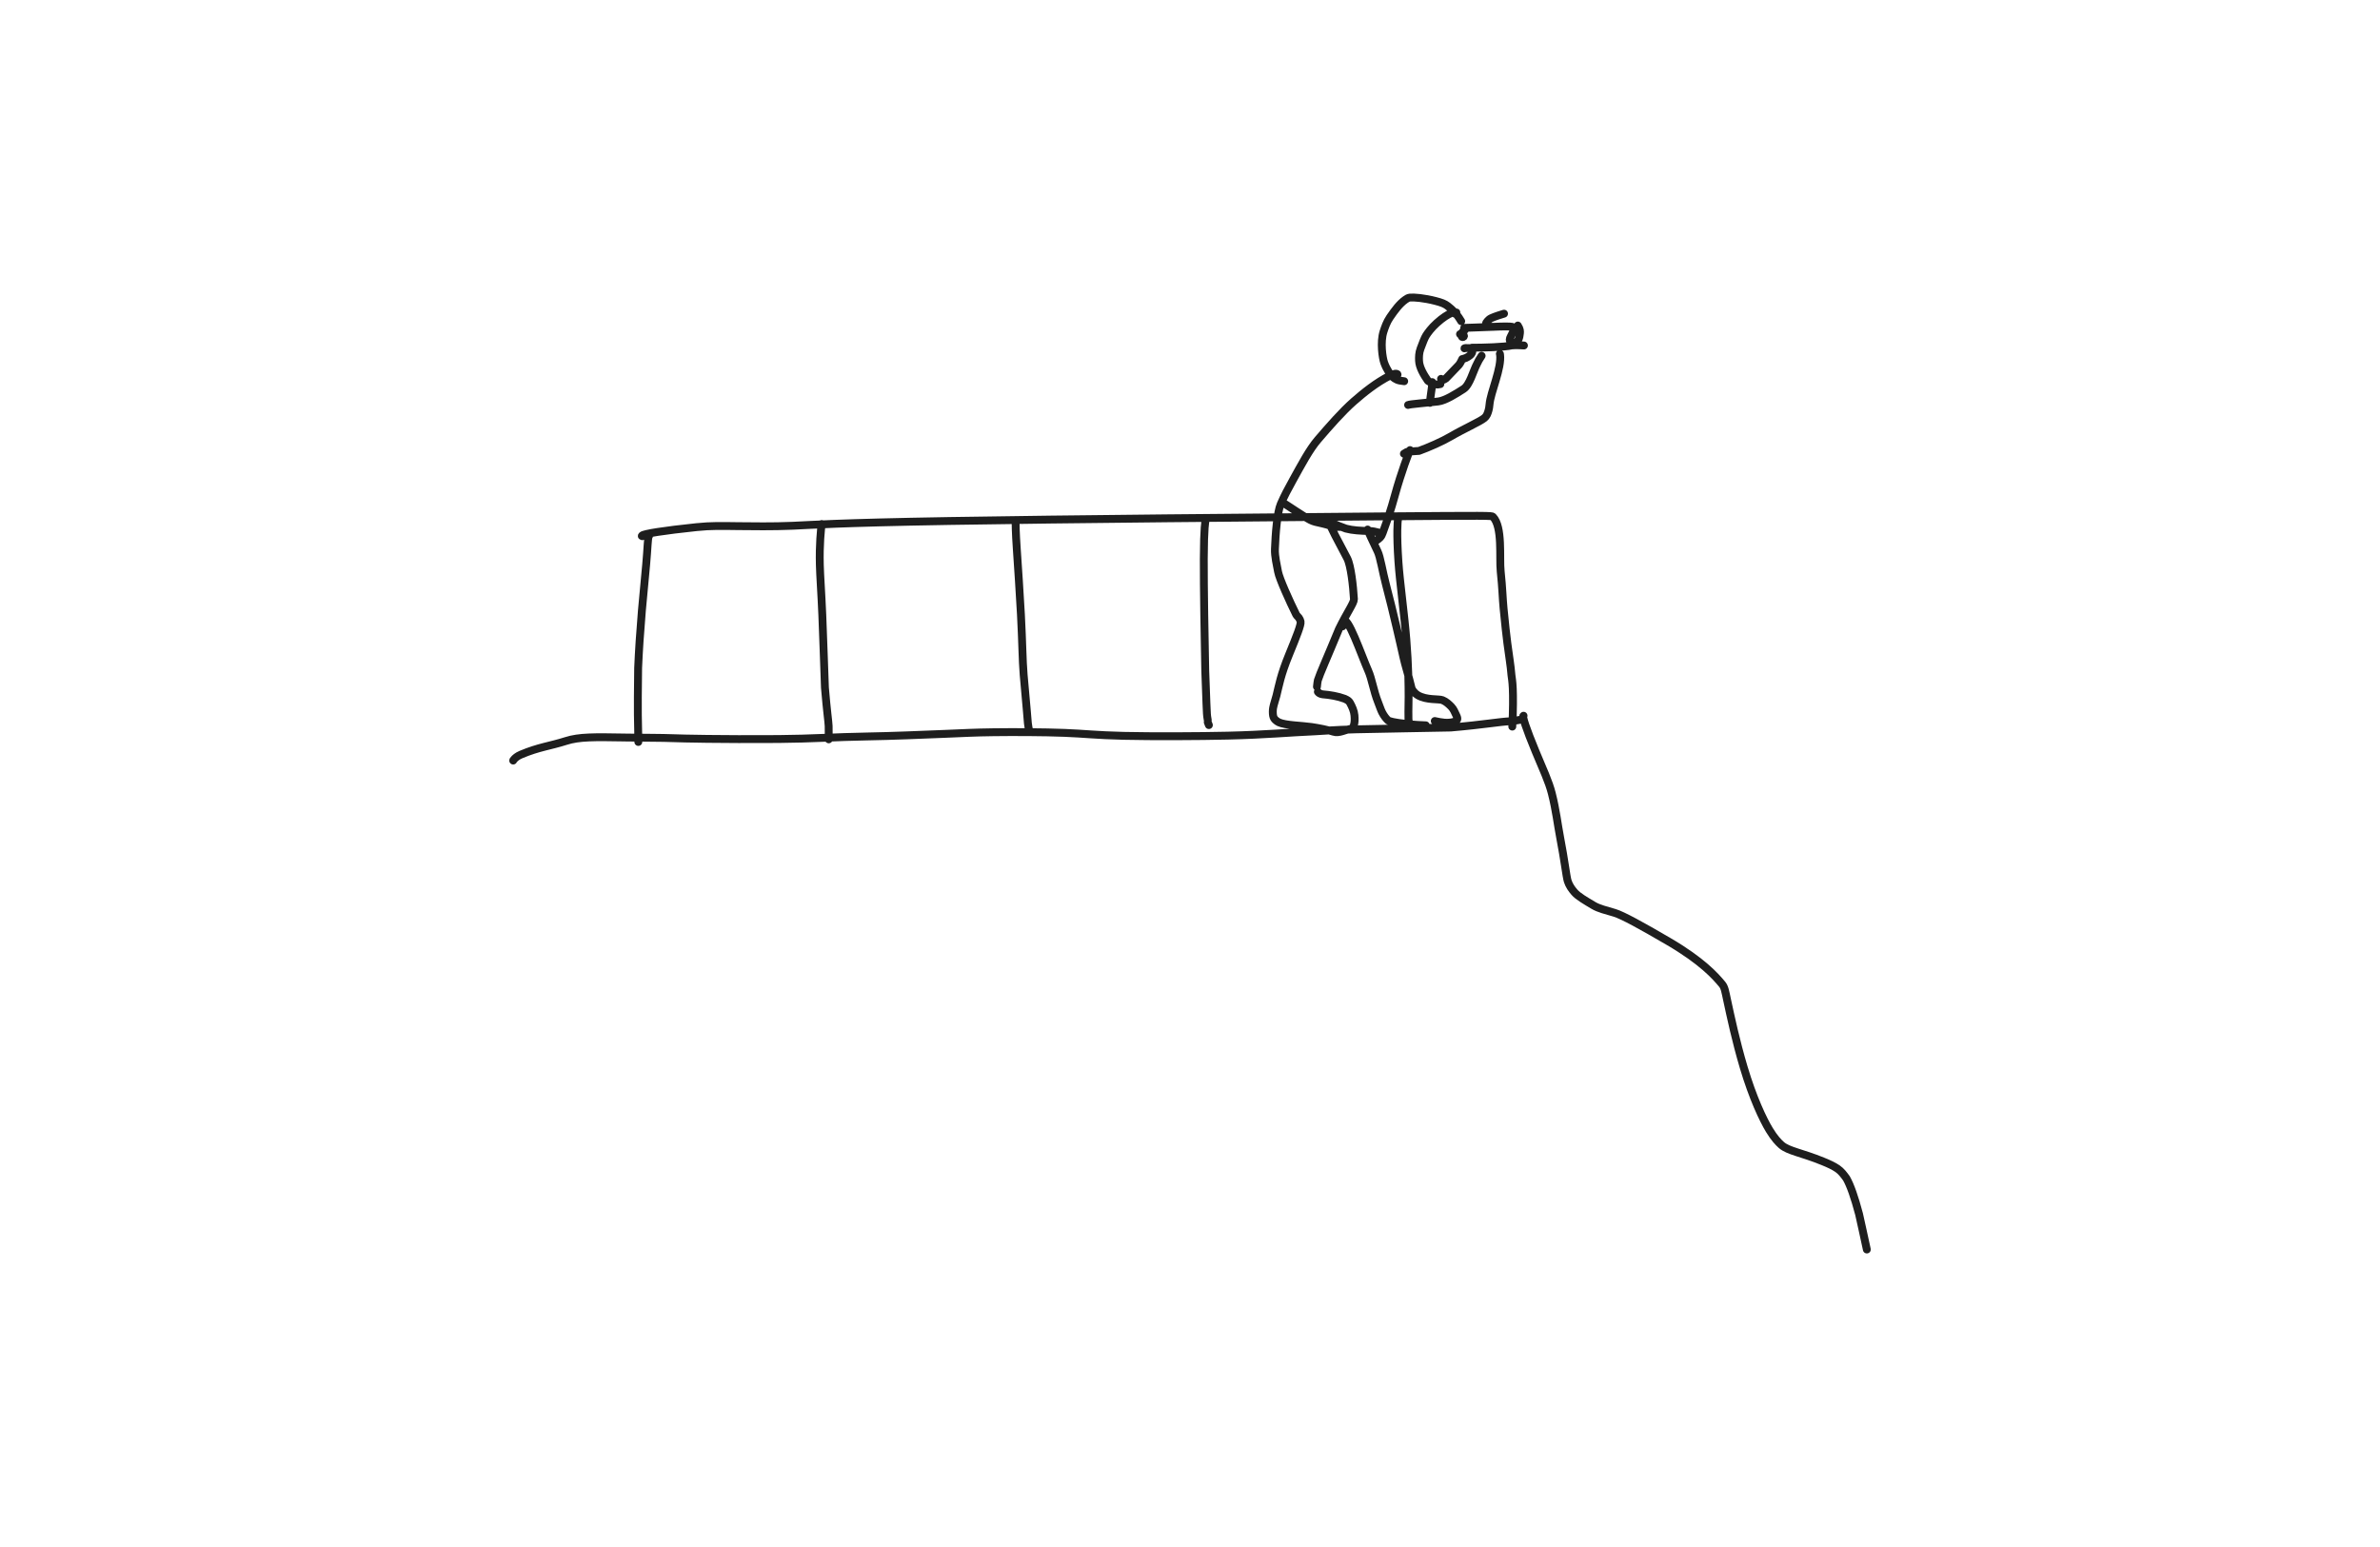
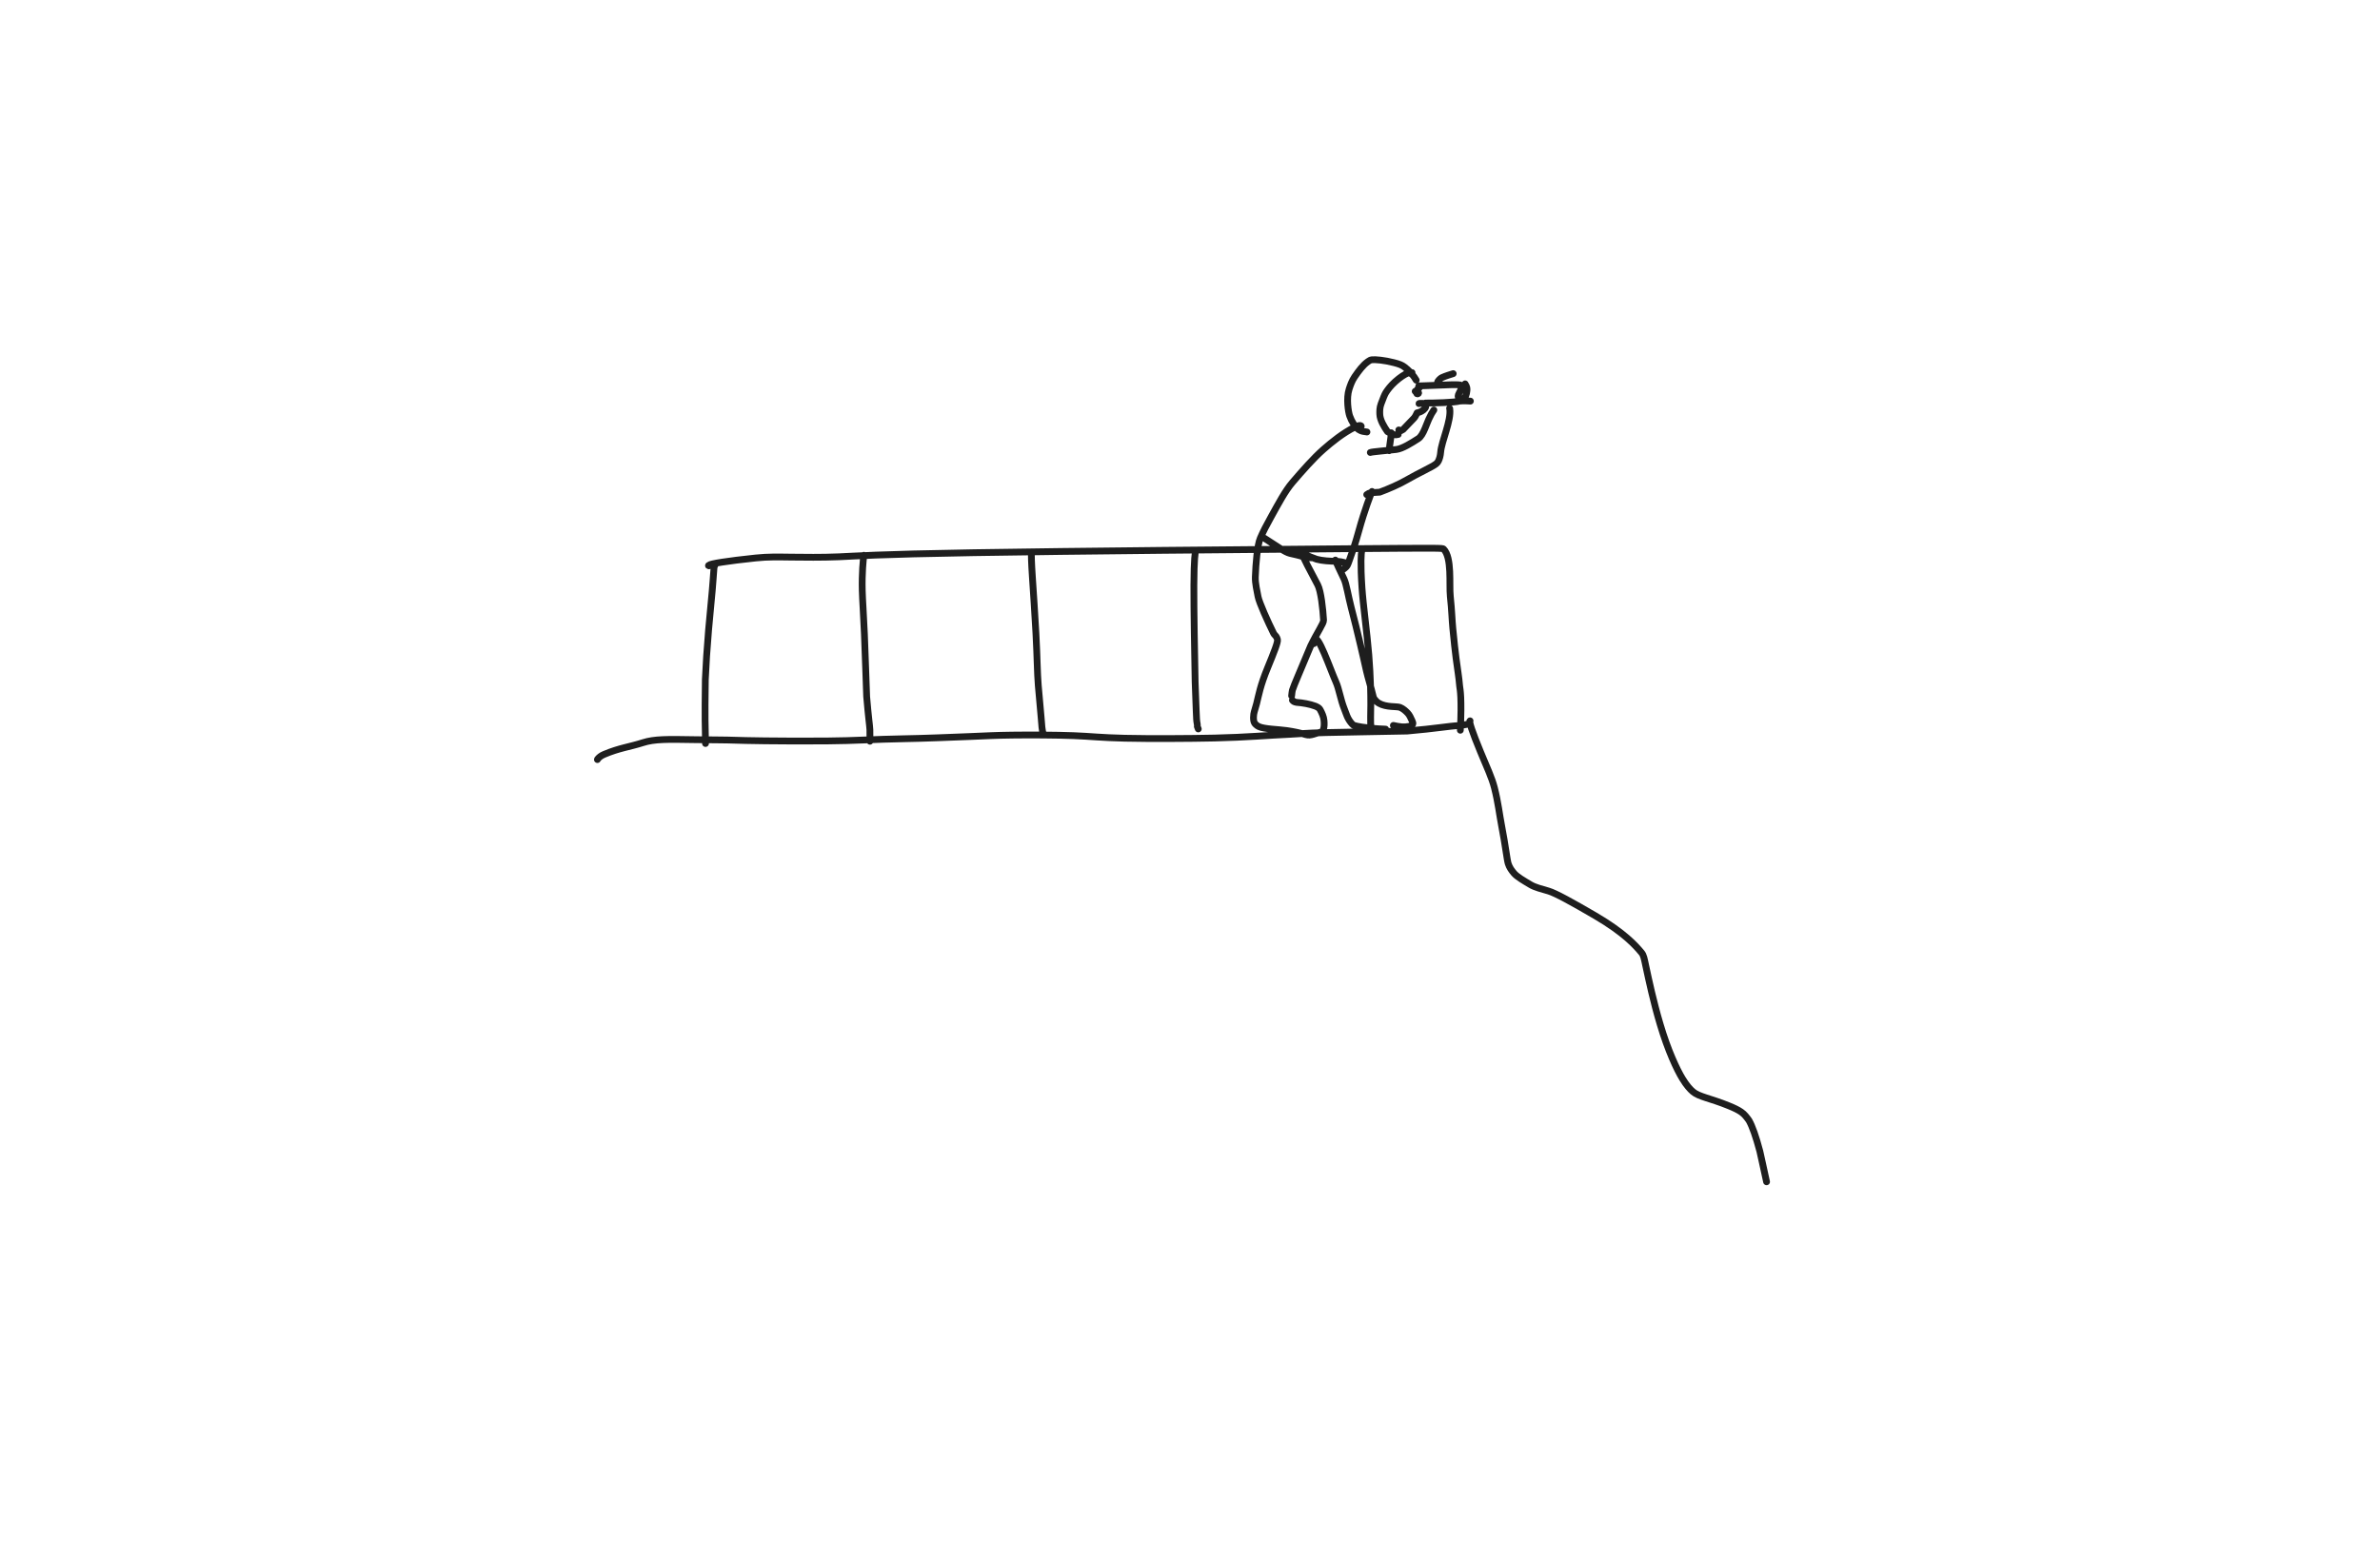
- <svg xmlns="http://www.w3.org/2000/svg" width="200" height="130" viewBox="0 0 200 130" fill="none">
-   <path d="M43.125 63.912C43.125 63.899 43.125 63.886 43.206 63.798C43.286 63.71 43.448 63.548 43.779 63.408C45.271 62.776 46.243 62.689 47.557 62.268C48.669 61.911 49.933 61.932 52.52 61.975L52.607 61.977C54.051 62.001 55.612 61.993 56.636 62.034C57.237 62.059 60.517 62.137 65.415 62.103C68.218 62.084 70.097 61.933 72.972 61.885C74.846 61.855 77.561 61.744 79.327 61.672C81.092 61.6 81.825 61.553 83.483 61.532C85.141 61.511 87.701 61.517 89.444 61.585C91.187 61.652 92.034 61.78 94.436 61.836C96.839 61.892 100.771 61.872 103.176 61.818C106.344 61.746 108.381 61.545 110.521 61.454C111.404 61.416 111.874 61.342 113.995 61.287C116.116 61.232 119.874 61.185 121.91 61.137C124.739 60.893 126.001 60.647 126.919 60.609C127.144 60.593 127.366 60.559 127.982 60.443M117.44 31.477C117.444 31.462 117.448 31.448 117.392 31.422C117.336 31.397 117.22 31.36 116.812 31.564C115.667 32.137 114.597 33.001 113.759 33.736C112.797 34.58 111.718 35.814 110.747 36.946C110.039 37.771 109.383 39.014 108.65 40.337C108.199 41.148 107.921 41.679 107.622 42.366C107.326 43.045 107.185 44.86 107.137 46.146C107.115 46.76 107.307 47.532 107.401 48.05C107.504 48.614 108.37 50.536 108.921 51.643C108.974 51.749 109.081 51.816 109.148 51.915C109.214 52.014 109.268 52.119 109.294 52.238C109.347 52.483 108.959 53.464 108.34 54.969C107.599 56.771 107.476 57.624 107.264 58.463C107.162 58.869 107.038 59.179 106.983 59.496C106.95 59.688 106.95 59.95 106.982 60.133C107.015 60.316 107.091 60.413 107.178 60.498C107.266 60.583 107.364 60.651 107.475 60.703C108.023 60.957 109.37 60.971 110.202 61.091C110.82 61.18 111.56 61.328 112.055 61.489C112.529 61.644 113.051 61.314 113.557 61.238C113.669 61.221 113.716 61.095 113.758 60.982L113.759 60.98C113.847 60.742 113.849 60.442 113.82 60.109C113.788 59.745 113.62 59.376 113.44 59.051C113.356 58.9 113.22 58.82 112.995 58.719C112.441 58.51 111.738 58.391 111.142 58.346C110.911 58.308 110.824 58.239 110.746 58.135M112.256 44.247C112.234 44.24 112.064 44.167 111.832 44.123C111.681 44.094 112.475 45.496 113.211 46.919C113.524 47.526 113.712 49.246 113.777 50.351C113.794 50.653 113.189 51.482 112.517 52.862C111.518 55.287 110.911 56.62 110.743 57.165C110.713 57.312 110.692 57.464 110.669 57.708M114.925 44.499C114.965 44.644 115.377 45.531 115.768 46.34C115.995 46.811 116.181 48.03 116.463 49.107C116.732 50.139 117.093 51.573 117.36 52.732C117.566 53.627 117.794 54.576 117.94 55.256C118.062 55.824 118.377 56.805 118.609 57.787C118.651 57.967 118.763 58.078 118.851 58.178C118.939 58.277 119.025 58.353 119.148 58.425C119.882 58.855 120.911 58.712 121.218 58.836C121.534 58.963 121.764 59.19 121.954 59.382C122.139 59.569 122.261 59.855 122.392 60.141C122.453 60.274 122.494 60.388 122.449 60.48C122.405 60.572 122.271 60.641 122.08 60.685C121.888 60.729 121.643 60.748 121.381 60.728C121.119 60.708 120.848 60.65 120.569 60.591M112.825 52.633C112.825 52.618 112.825 52.448 112.886 52.275C113.176 51.461 114.452 55.187 114.973 56.348C115.294 57.063 115.419 58.051 115.804 59.005C115.946 59.358 116.022 59.621 116.145 59.864C116.306 60.178 116.51 60.425 116.679 60.57C117.129 60.718 117.805 60.799 118.662 60.883C118.925 60.908 119.25 60.93 119.815 60.952M118.491 37.823C118.415 37.957 117.755 39.662 117.207 41.661C116.863 42.914 116.629 43.566 116.31 44.452L116.295 44.495C116.219 44.713 116.169 44.861 116.103 44.988C116.037 45.115 115.958 45.217 115.635 45.442M111.457 43.611C111.457 43.615 111.457 43.618 111.504 43.671C111.643 43.826 112.243 44.117 113.103 44.42C113.659 44.571 114.344 44.609 115.123 44.625C115.423 44.641 115.528 44.674 115.887 44.762M126.039 29.734C126.042 29.727 126.046 29.719 126.055 29.786C126.211 30.933 125.252 32.959 125.169 33.994C125.14 34.358 125.062 34.621 124.955 34.851C124.901 34.965 124.822 35.059 124.729 35.135C124.353 35.44 122.918 36.085 121.931 36.666C121.182 37.107 120.041 37.601 119.24 37.892C118.906 37.925 118.594 37.926 118.348 37.944C118.229 37.969 118.121 38.027 117.976 38.13M118.327 34.031C118.479 33.958 119.847 33.856 120.85 33.739C121.455 33.668 122.347 33.097 122.98 32.692L122.989 32.685C123.515 32.349 123.8 31.16 124.122 30.57C124.171 30.465 124.218 30.364 124.275 30.267C124.332 30.169 124.397 30.079 124.507 29.898M126.389 26.358C126.19 26.419 125.618 26.591 125.314 26.735C125.174 26.8 125.085 26.889 125.005 26.976C124.924 27.062 124.859 27.152 124.87 27.235C124.882 27.318 124.972 27.39 125.096 27.427C125.221 27.465 125.376 27.465 125.536 27.465M123.042 27.552C123.186 27.541 124.309 27.519 125.448 27.465C126.426 27.418 126.909 27.428 127.081 27.464C127.481 27.548 126.859 28.311 126.866 28.532C126.87 28.642 126.931 28.741 127.02 28.792C127.11 28.842 127.239 28.839 127.352 28.788C127.464 28.737 127.554 28.64 127.615 28.502C127.676 28.365 127.705 28.192 127.723 28.015C127.742 27.839 127.749 27.666 127.548 27.355M123.687 29.218C124.543 29.222 126.459 29.172 127.044 29.025C127.232 29.003 127.474 29.006 127.654 29.012C127.835 29.017 127.947 29.025 128.062 29.032M122.145 26.149C122.036 26.034 121.872 25.883 121.645 25.708C121.413 25.53 121.143 25.423 120.641 25.294C119.657 25.04 118.821 24.976 118.484 25.007C118.329 25.021 118.216 25.099 118.097 25.183C117.611 25.527 117.224 26.051 116.797 26.673C116.529 27.063 116.377 27.514 116.264 27.86C115.969 28.765 116.182 30.094 116.316 30.472C116.526 31.064 116.842 31.479 117.024 31.672C117.126 31.765 117.249 31.844 117.38 31.903C117.512 31.962 117.649 31.998 117.999 32.036M121.969 26.303C121.664 26.43 121.242 26.692 120.738 27.146C120.286 27.553 119.987 27.964 119.841 28.194C119.707 28.406 119.56 28.799 119.375 29.292C119.234 29.664 119.235 30.006 119.247 30.316C119.27 30.871 119.645 31.498 119.995 32.003C120.217 32.144 120.444 32.243 120.659 32.306C120.769 32.324 120.881 32.317 121.04 32.277M123.064 29.273C123.064 29.252 123.201 29.233 123.459 29.253C123.583 29.262 123.681 29.341 123.715 29.433C123.749 29.524 123.713 29.644 123.639 29.745C123.564 29.846 123.452 29.926 123.346 29.992C123.24 30.058 123.142 30.109 122.943 30.161M123.096 27.728C123.089 27.728 123.082 27.728 123.033 27.766C122.984 27.804 122.894 27.88 122.847 27.993C122.834 28.025 122.824 28.06 122.819 28.095M122.819 28.095C122.805 28.183 122.816 28.27 122.853 28.307C122.905 28.36 123.01 28.313 123.024 28.247C123.036 28.194 122.985 28.128 122.819 28.095ZM122.819 28.095C122.782 28.088 122.74 28.082 122.691 28.078M122.385 26.259C122.368 26.294 122.35 26.329 122.332 26.351M122.332 26.351C122.316 26.37 122.3 26.38 122.282 26.372C122.243 26.355 122.2 26.254 122.216 26.241C122.248 26.265 122.288 26.303 122.332 26.351ZM122.332 26.351C122.411 26.437 122.503 26.554 122.59 26.679C122.658 26.78 122.723 26.885 122.79 26.993M121.094 31.838C121.094 31.893 121.094 31.947 121.165 31.948C121.235 31.948 121.376 31.894 121.517 31.792C122.056 31.244 122.381 30.878 122.548 30.718C122.632 30.63 122.715 30.529 122.877 30.172M120.361 32.112C120.361 32.12 120.354 32.246 120.318 32.597C120.289 32.825 120.238 33.154 120.209 33.384C120.179 33.613 120.172 33.732 120.164 33.855M107.858 42.285C108.02 42.349 108.545 42.736 109.635 43.419C110.001 43.648 110.234 43.779 110.517 43.852C110.905 43.952 111.403 44.03 111.907 44.219C112.028 44.247 112.14 44.258 112.255 44.265C112.371 44.272 112.486 44.276 112.605 44.28M128.03 60.145C127.888 60.145 128.245 61.222 129.047 63.161C129.667 64.661 130.146 65.659 130.401 66.658C130.765 68.086 130.897 69.308 131.108 70.399C131.474 72.283 131.623 73.668 131.742 74.041C131.859 74.406 132.067 74.703 132.31 74.982C132.612 75.33 133.231 75.684 133.894 76.081C134.37 76.366 134.97 76.494 135.678 76.709C136.365 76.918 137.958 77.796 140.201 79.106C143.042 80.765 144.16 82.038 144.717 82.709C144.931 82.966 144.977 83.299 145.126 83.991C145.441 85.449 145.863 87.447 146.527 89.684C147.286 92.239 148.152 94.076 148.691 94.96C149.097 95.627 149.44 95.995 149.704 96.225C150.291 96.734 151.399 96.866 153.186 97.596C153.738 97.821 154.089 97.988 154.411 98.207C154.729 98.424 154.954 98.735 155.154 99.01L155.167 99.028C155.495 99.61 155.843 100.593 156.224 102.027C156.421 102.854 156.625 103.883 156.877 105M53.977 45.06C53.942 45.055 53.906 45.051 53.955 45.004C54.117 44.847 55.778 44.587 58.523 44.298C59.761 44.167 60.693 44.199 61.983 44.213C63.272 44.226 64.892 44.253 66.608 44.182C68.324 44.111 70.086 43.943 79.769 43.781C89.452 43.618 107.002 43.468 116.112 43.394C125.221 43.321 125.358 43.33 125.453 43.425C126.292 44.268 125.986 46.862 126.108 48.018C126.261 49.464 126.268 50.286 126.352 51.141C126.49 52.563 126.568 53.257 126.671 54.068C126.811 55.162 126.943 55.856 127.016 56.752C127.042 56.987 127.095 57.204 127.125 57.86C127.154 58.515 127.159 59.602 127.083 61.058M54.54 45.046C54.478 45.046 54.455 45.246 54.373 46.514C54.304 47.583 54.093 49.511 53.941 51.308C53.79 53.105 53.684 54.712 53.625 56.133C53.57 60.164 53.619 60.862 53.628 61.464C53.632 61.763 53.637 62.052 53.641 62.349M69.052 44.033C68.986 44.415 68.851 45.792 68.893 47.462C68.918 48.449 69.019 49.717 69.102 51.697C69.185 53.677 69.265 56.33 69.322 57.781C69.494 59.85 69.615 60.568 69.635 61.014C69.642 61.3 69.642 61.709 69.642 62.129M85.353 43.778C85.34 44.035 85.348 44.695 85.446 46.146C85.534 47.459 85.703 49.943 85.792 51.636C85.924 54.152 85.916 55.412 86.021 56.705C86.099 57.589 86.227 58.938 86.295 59.792C86.364 60.647 86.368 60.966 86.52 61.524M101.332 43.59C101.287 43.777 101.171 44.295 101.159 46.941C101.149 49.338 101.232 53.877 101.282 56.37C101.371 59.174 101.412 59.654 101.421 59.969C101.43 60.124 101.448 60.271 101.493 60.516M117.485 43.657C117.441 43.776 117.351 44.779 117.515 47.208C117.629 48.909 118.006 51.544 118.181 53.741C118.357 55.937 118.37 57.609 118.37 58.562C118.357 59.696 118.344 60.079 118.359 60.441C118.375 60.608 118.406 60.742 118.438 60.879M101.493 60.691L101.587 60.932" stroke="#1E1E1E" stroke-width="0.661" stroke-linecap="round" stroke-linejoin="round" />
+ <svg xmlns="http://www.w3.org/2000/svg" width="247" height="160" viewBox="0 0 247 160" fill="none">
+   <path d="M62 78.841C62 78.826 62 78.812 62.086 78.718C62.172 78.625 62.344 78.452 62.698 78.302C64.289 77.629 65.326 77.536 66.727 77.086C67.913 76.706 69.262 76.728 72.021 76.774L72.114 76.776C73.655 76.801 75.319 76.794 76.412 76.837C77.052 76.863 80.552 76.946 85.776 76.91C88.765 76.89 90.77 76.729 93.837 76.678C95.836 76.646 98.732 76.528 100.615 76.451C102.498 76.374 103.28 76.323 105.048 76.301C106.817 76.279 109.548 76.286 111.407 76.358C113.266 76.43 114.169 76.566 116.732 76.626C119.295 76.685 123.489 76.664 126.055 76.606C129.433 76.53 131.606 76.316 133.889 76.218C134.831 76.177 135.332 76.099 137.595 76.04C139.857 75.982 143.865 75.931 146.037 75.88C149.055 75.619 150.401 75.358 151.38 75.317C151.621 75.299 151.857 75.263 152.514 75.139M141.27 44.242C141.274 44.227 141.277 44.212 141.218 44.184C141.158 44.157 141.035 44.118 140.6 44.336C139.378 44.947 138.236 45.868 137.342 46.653C136.317 47.553 135.166 48.869 134.13 50.076C133.375 50.957 132.675 52.282 131.893 53.693C131.412 54.559 131.116 55.124 130.797 55.858C130.481 56.582 130.33 58.518 130.28 59.89C130.256 60.544 130.461 61.368 130.562 61.921C130.671 62.522 131.595 64.573 132.183 65.753C132.239 65.866 132.354 65.938 132.424 66.043C132.495 66.149 132.552 66.261 132.58 66.388C132.637 66.649 132.223 67.696 131.563 69.301C130.772 71.223 130.641 72.133 130.415 73.028C130.306 73.461 130.174 73.792 130.115 74.129C130.08 74.334 130.08 74.614 130.115 74.809C130.149 75.004 130.23 75.108 130.324 75.198C130.417 75.289 130.521 75.362 130.64 75.417C131.225 75.688 132.661 75.703 133.549 75.831C134.208 75.926 134.997 76.084 135.525 76.256C136.031 76.421 136.588 76.069 137.128 75.988C137.246 75.97 137.297 75.835 137.342 75.715L137.343 75.712C137.437 75.459 137.439 75.139 137.408 74.784C137.374 74.395 137.194 74.001 137.003 73.655C136.913 73.494 136.768 73.409 136.528 73.301C135.937 73.078 135.187 72.951 134.551 72.903C134.305 72.862 134.212 72.789 134.129 72.678M135.739 57.864C135.716 57.856 135.535 57.779 135.288 57.732C135.127 57.701 135.973 59.197 136.758 60.715C137.093 61.361 137.293 63.196 137.362 64.375C137.38 64.697 136.735 65.581 136.019 67.053C134.952 69.64 134.305 71.062 134.126 71.643C134.094 71.8 134.071 71.962 134.047 72.222M138.587 58.133C138.629 58.288 139.069 59.233 139.486 60.097C139.728 60.599 139.927 61.899 140.227 63.048C140.514 64.149 140.899 65.678 141.184 66.915C141.404 67.869 141.647 68.882 141.802 69.607C141.933 70.213 142.268 71.26 142.516 72.307C142.561 72.498 142.68 72.617 142.774 72.723C142.868 72.829 142.96 72.911 143.091 72.987C143.874 73.446 144.971 73.294 145.299 73.426C145.636 73.561 145.882 73.804 146.084 74.008C146.282 74.208 146.411 74.512 146.551 74.818C146.616 74.96 146.66 75.081 146.613 75.179C146.565 75.277 146.423 75.35 146.218 75.398C146.014 75.445 145.752 75.465 145.473 75.444C145.194 75.423 144.905 75.361 144.607 75.297M136.346 66.809C136.346 66.793 136.346 66.612 136.412 66.428C136.721 65.558 138.082 69.533 138.638 70.772C138.98 71.534 139.114 72.588 139.524 73.606C139.676 73.982 139.757 74.263 139.888 74.522C140.06 74.858 140.278 75.121 140.458 75.275C140.938 75.433 141.659 75.519 142.573 75.609C142.854 75.636 143.2 75.659 143.802 75.683M142.39 51.012C142.309 51.155 141.606 52.973 141.02 55.106C140.653 56.442 140.404 57.137 140.064 58.083L140.048 58.129C139.967 58.361 139.913 58.52 139.843 58.655C139.773 58.791 139.688 58.898 139.345 59.138M134.887 57.186C134.887 57.19 134.887 57.194 134.937 57.25C135.086 57.415 135.726 57.726 136.643 58.049C137.236 58.21 137.966 58.25 138.798 58.267C139.118 58.285 139.23 58.319 139.613 58.414M150.441 42.383C150.445 42.376 150.449 42.368 150.459 42.439C150.625 43.663 149.602 45.824 149.514 46.928C149.483 47.315 149.399 47.597 149.285 47.842C149.228 47.963 149.144 48.064 149.044 48.144C148.643 48.47 147.112 49.158 146.06 49.777C145.261 50.248 144.044 50.775 143.19 51.086C142.833 51.121 142.5 51.121 142.238 51.141C142.111 51.167 141.996 51.229 141.842 51.34M142.215 46.967C142.377 46.889 143.837 46.78 144.906 46.656C145.552 46.58 146.503 45.971 147.178 45.538L147.188 45.532C147.749 45.173 148.054 43.905 148.397 43.276C148.449 43.164 148.5 43.056 148.56 42.952C148.62 42.848 148.69 42.752 148.808 42.559M150.815 38.782C150.603 38.848 149.992 39.031 149.668 39.184C149.519 39.255 149.424 39.349 149.338 39.441C149.252 39.533 149.183 39.63 149.195 39.718C149.208 39.806 149.304 39.883 149.436 39.923C149.569 39.963 149.734 39.963 149.905 39.963M147.244 40.056C147.398 40.045 148.596 40.021 149.811 39.963C150.855 39.913 151.37 39.924 151.553 39.962C151.979 40.052 151.317 40.866 151.324 41.101C151.328 41.218 151.393 41.325 151.488 41.379C151.584 41.432 151.722 41.428 151.842 41.374C151.961 41.32 152.057 41.216 152.122 41.07C152.187 40.924 152.218 40.738 152.238 40.55C152.258 40.362 152.265 40.177 152.052 39.846M147.932 41.834C148.845 41.838 150.889 41.784 151.514 41.628C151.714 41.604 151.972 41.608 152.165 41.613C152.357 41.619 152.477 41.627 152.6 41.635M146.288 38.56C146.172 38.436 145.997 38.276 145.755 38.09C145.507 37.899 145.219 37.785 144.684 37.647C143.634 37.377 142.742 37.309 142.383 37.342C142.218 37.357 142.097 37.44 141.97 37.53C141.452 37.896 141.039 38.455 140.583 39.118C140.297 39.535 140.135 40.016 140.015 40.385C139.7 41.35 139.928 42.768 140.071 43.171C140.295 43.803 140.631 44.245 140.825 44.451C140.934 44.549 141.065 44.634 141.206 44.697C141.346 44.76 141.493 44.799 141.865 44.839M146.101 38.724C145.775 38.859 145.325 39.139 144.787 39.623C144.305 40.057 143.986 40.496 143.83 40.741C143.687 40.967 143.531 41.386 143.333 41.912C143.183 42.309 143.184 42.674 143.197 43.004C143.221 43.596 143.622 44.266 143.995 44.804C144.231 44.954 144.474 45.06 144.703 45.127C144.82 45.147 144.939 45.139 145.109 45.096M147.268 41.892C147.268 41.869 147.414 41.849 147.69 41.87C147.822 41.881 147.927 41.965 147.963 42.062C147.999 42.16 147.961 42.287 147.881 42.395C147.802 42.503 147.682 42.588 147.569 42.659C147.456 42.73 147.352 42.784 147.139 42.839M147.302 40.244C147.295 40.244 147.287 40.244 147.235 40.284C147.183 40.325 147.087 40.406 147.037 40.526C147.023 40.561 147.013 40.598 147.007 40.635M147.007 40.635C146.992 40.729 147.003 40.822 147.043 40.862C147.099 40.918 147.211 40.868 147.226 40.798C147.238 40.74 147.184 40.671 147.007 40.635ZM147.007 40.635C146.968 40.628 146.922 40.622 146.871 40.618M146.544 38.677C146.526 38.714 146.507 38.751 146.487 38.775M146.487 38.775C146.471 38.795 146.453 38.806 146.434 38.797C146.393 38.779 146.347 38.671 146.363 38.658C146.398 38.684 146.441 38.724 146.487 38.775ZM146.487 38.775C146.571 38.867 146.669 38.992 146.763 39.125C146.835 39.233 146.905 39.345 146.976 39.46M145.167 44.628C145.167 44.686 145.167 44.744 145.242 44.745C145.317 44.746 145.468 44.688 145.618 44.579C146.193 43.995 146.539 43.604 146.718 43.433C146.808 43.339 146.896 43.231 147.069 42.851M144.385 44.92C144.385 44.928 144.378 45.063 144.339 45.438C144.308 45.681 144.254 46.032 144.223 46.276C144.191 46.521 144.183 46.648 144.175 46.78M131.048 55.771C131.222 55.84 131.781 56.252 132.944 56.98C133.334 57.225 133.583 57.365 133.885 57.443C134.298 57.549 134.83 57.632 135.367 57.834C135.497 57.864 135.616 57.875 135.739 57.883C135.862 57.891 135.985 57.895 136.112 57.899M152.565 74.823C152.414 74.823 152.795 75.971 153.65 78.039C154.311 79.639 154.822 80.703 155.094 81.769C155.483 83.293 155.623 84.596 155.849 85.76C156.239 87.77 156.398 89.246 156.525 89.644C156.65 90.033 156.872 90.35 157.131 90.648C157.453 91.019 158.113 91.397 158.82 91.82C159.328 92.124 159.968 92.261 160.724 92.491C161.456 92.713 163.155 93.649 165.548 95.046C168.578 96.817 169.771 98.174 170.365 98.891C170.593 99.164 170.642 99.52 170.801 100.258C171.137 101.813 171.587 103.944 172.296 106.33C173.105 109.055 174.029 111.015 174.604 111.959C175.037 112.669 175.402 113.062 175.684 113.307C176.31 113.85 177.492 113.992 179.398 114.769C179.987 115.01 180.362 115.188 180.705 115.422C181.045 115.653 181.285 115.984 181.497 116.278L181.512 116.298C181.862 116.918 182.233 117.966 182.639 119.496C182.849 120.378 183.066 121.475 183.336 122.667M73.576 58.731C73.538 58.726 73.5 58.722 73.551 58.672C73.725 58.504 75.496 58.227 78.425 57.918C79.745 57.779 80.74 57.813 82.115 57.828C83.49 57.842 85.218 57.87 87.049 57.795C88.879 57.719 90.758 57.54 101.087 57.367C111.415 57.194 130.135 57.033 139.852 56.955C149.569 56.876 149.716 56.886 149.817 56.988C150.712 57.887 150.385 60.653 150.515 61.886C150.678 63.429 150.686 64.306 150.775 65.218C150.923 66.735 151.006 67.475 151.116 68.34C151.265 69.507 151.406 70.248 151.483 71.203C151.512 71.453 151.568 71.685 151.6 72.384C151.631 73.084 151.636 74.243 151.555 75.796M74.176 58.717C74.11 58.717 74.086 58.93 73.998 60.282C73.925 61.422 73.699 63.479 73.537 65.396C73.376 67.313 73.263 69.026 73.2 70.543C73.141 74.843 73.194 75.587 73.203 76.229C73.208 76.548 73.213 76.856 73.218 77.173M89.655 57.636C89.585 58.044 89.441 59.512 89.486 61.293C89.512 62.346 89.62 63.699 89.709 65.811C89.798 67.923 89.883 70.753 89.943 72.301C90.127 74.507 90.256 75.273 90.278 75.749C90.285 76.054 90.285 76.49 90.285 76.938M107.043 57.364C107.029 57.638 107.038 58.342 107.142 59.889C107.236 61.29 107.416 63.94 107.511 65.746C107.652 68.429 107.644 69.773 107.755 71.152C107.838 72.096 107.975 73.534 108.048 74.446C108.121 75.357 108.126 75.698 108.288 76.293M124.087 57.163C124.04 57.362 123.916 57.916 123.903 60.738C123.892 63.295 123.981 68.136 124.034 70.796C124.129 73.786 124.173 74.298 124.182 74.634C124.192 74.8 124.211 74.956 124.259 75.217M141.317 57.235C141.27 57.362 141.174 58.431 141.349 61.022C141.471 62.837 141.873 65.648 142.06 67.991C142.247 70.333 142.262 72.117 142.262 73.133C142.248 74.343 142.233 74.751 142.25 75.138C142.266 75.316 142.299 75.458 142.333 75.605M124.259 75.404L124.359 75.662" stroke="#1E1E1E" stroke-width="0.705" stroke-linecap="round" stroke-linejoin="round" />
</svg>
